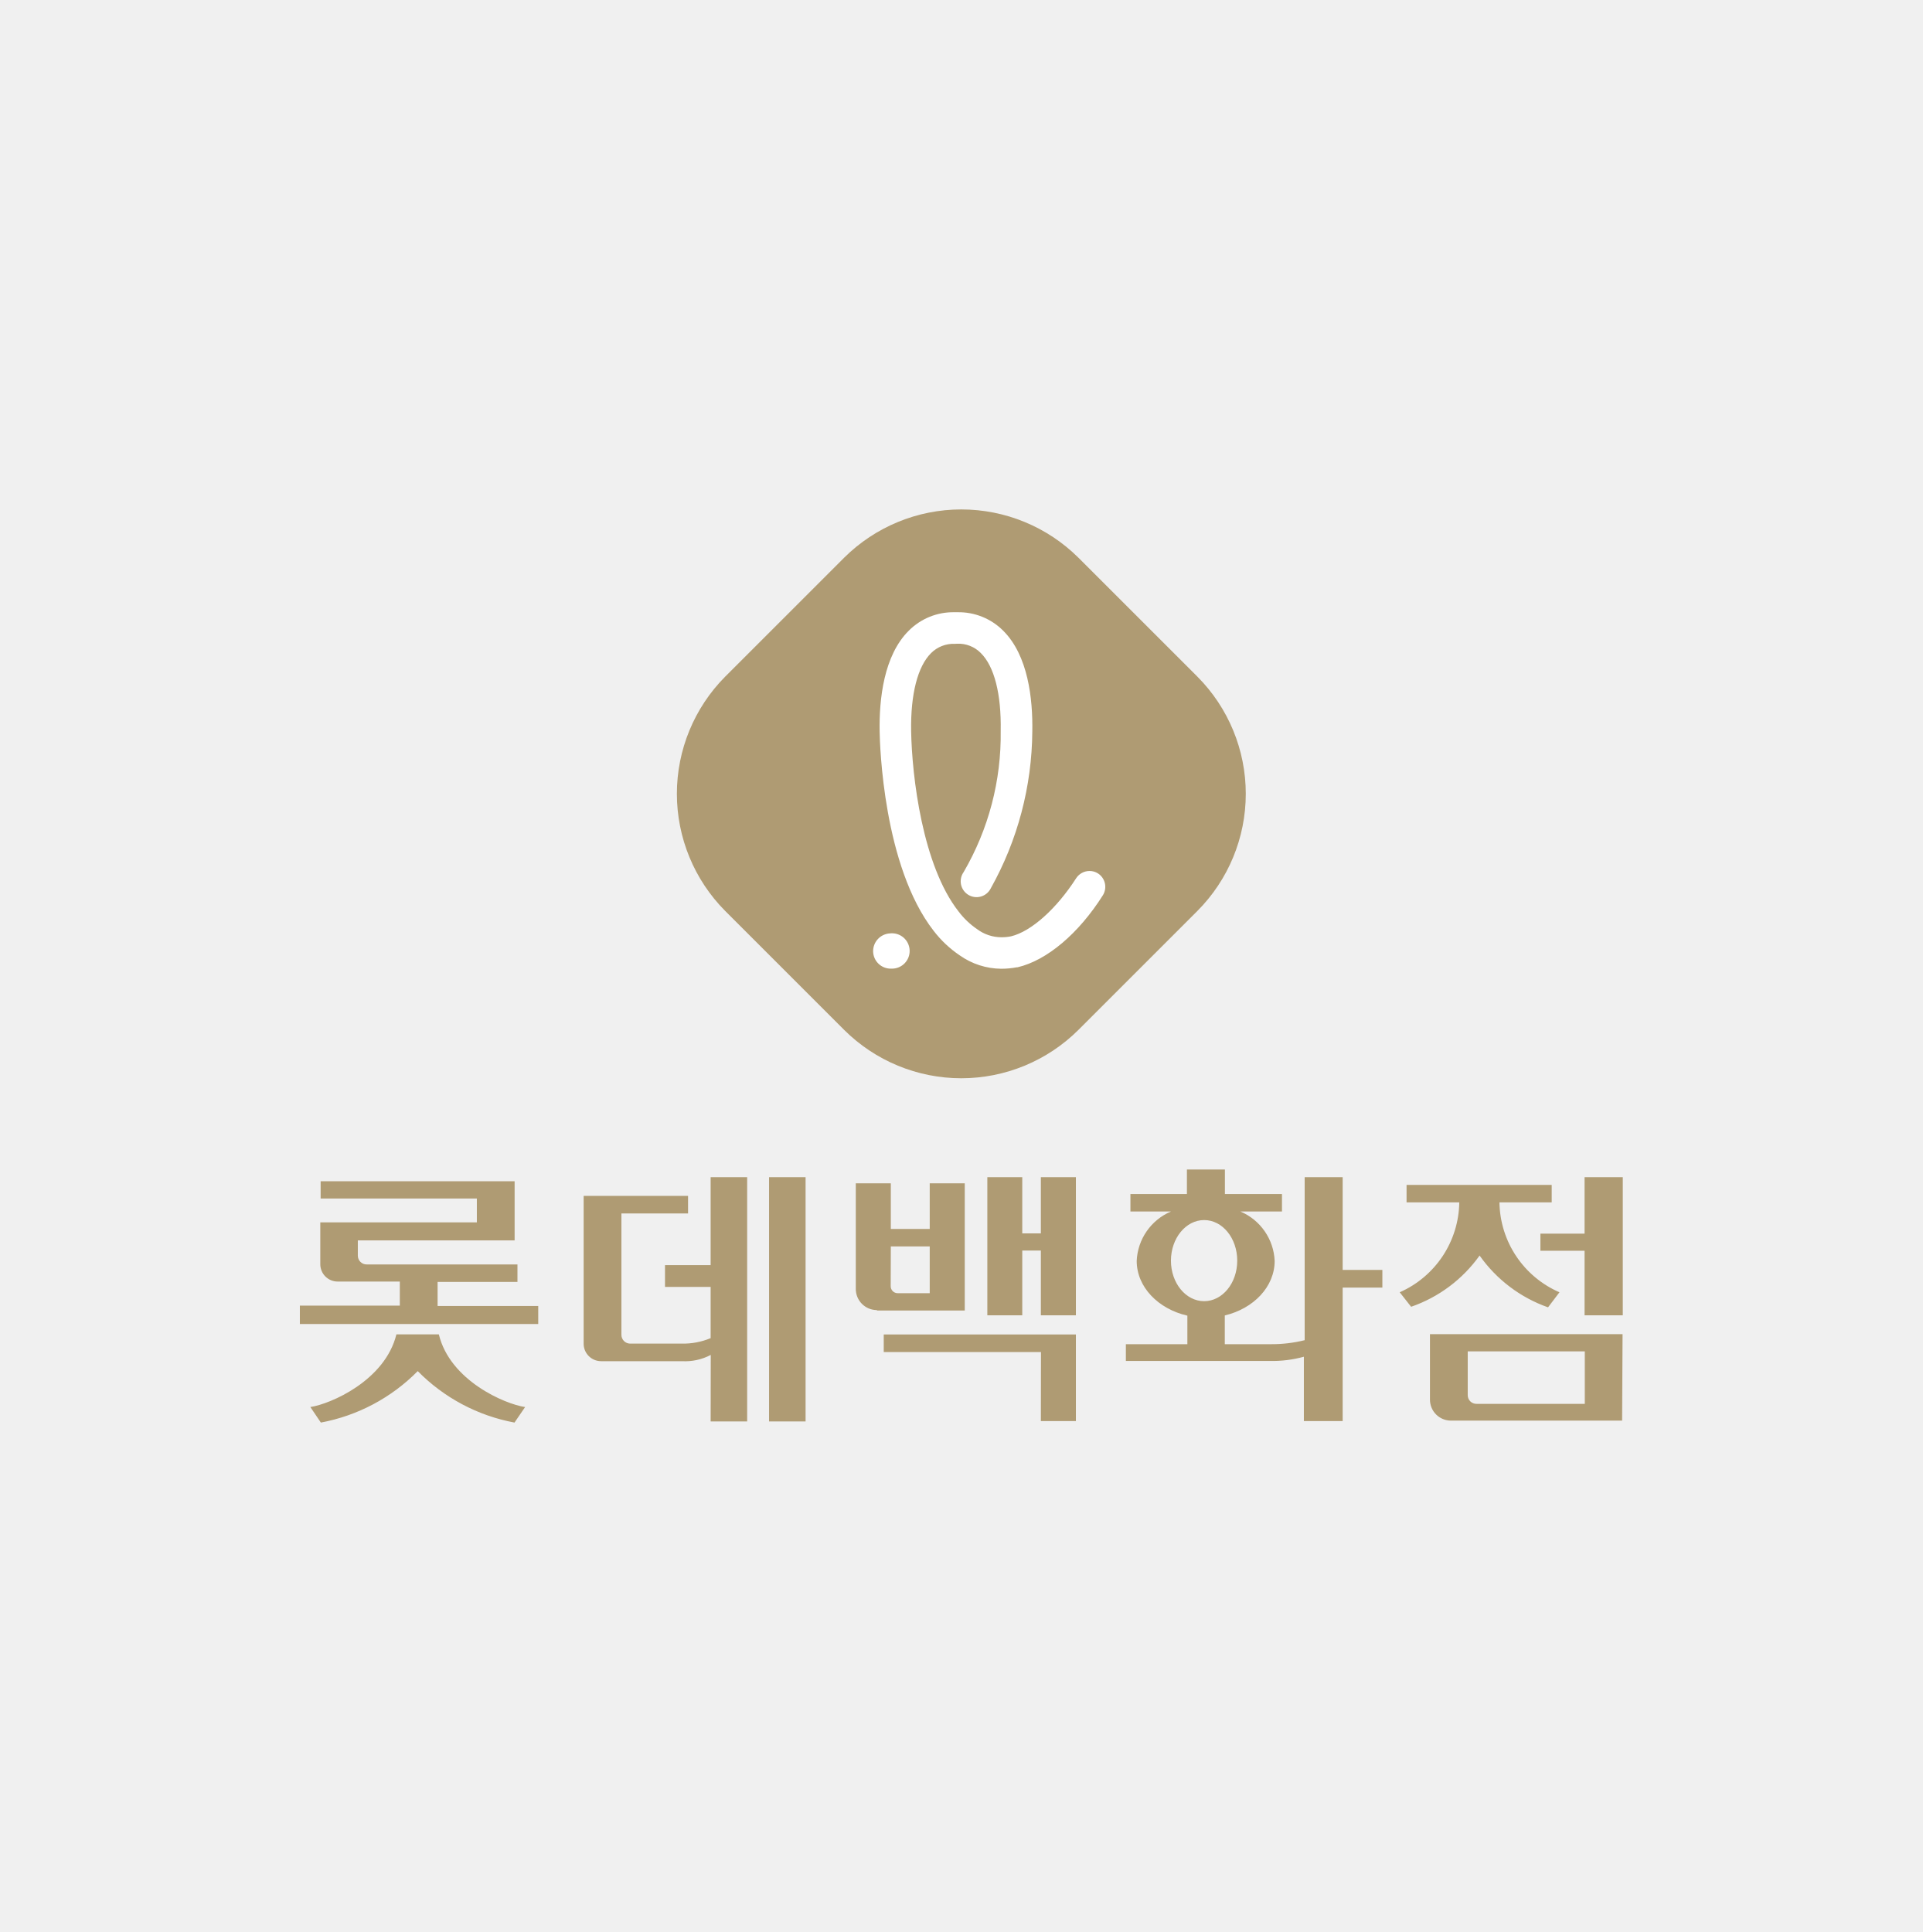
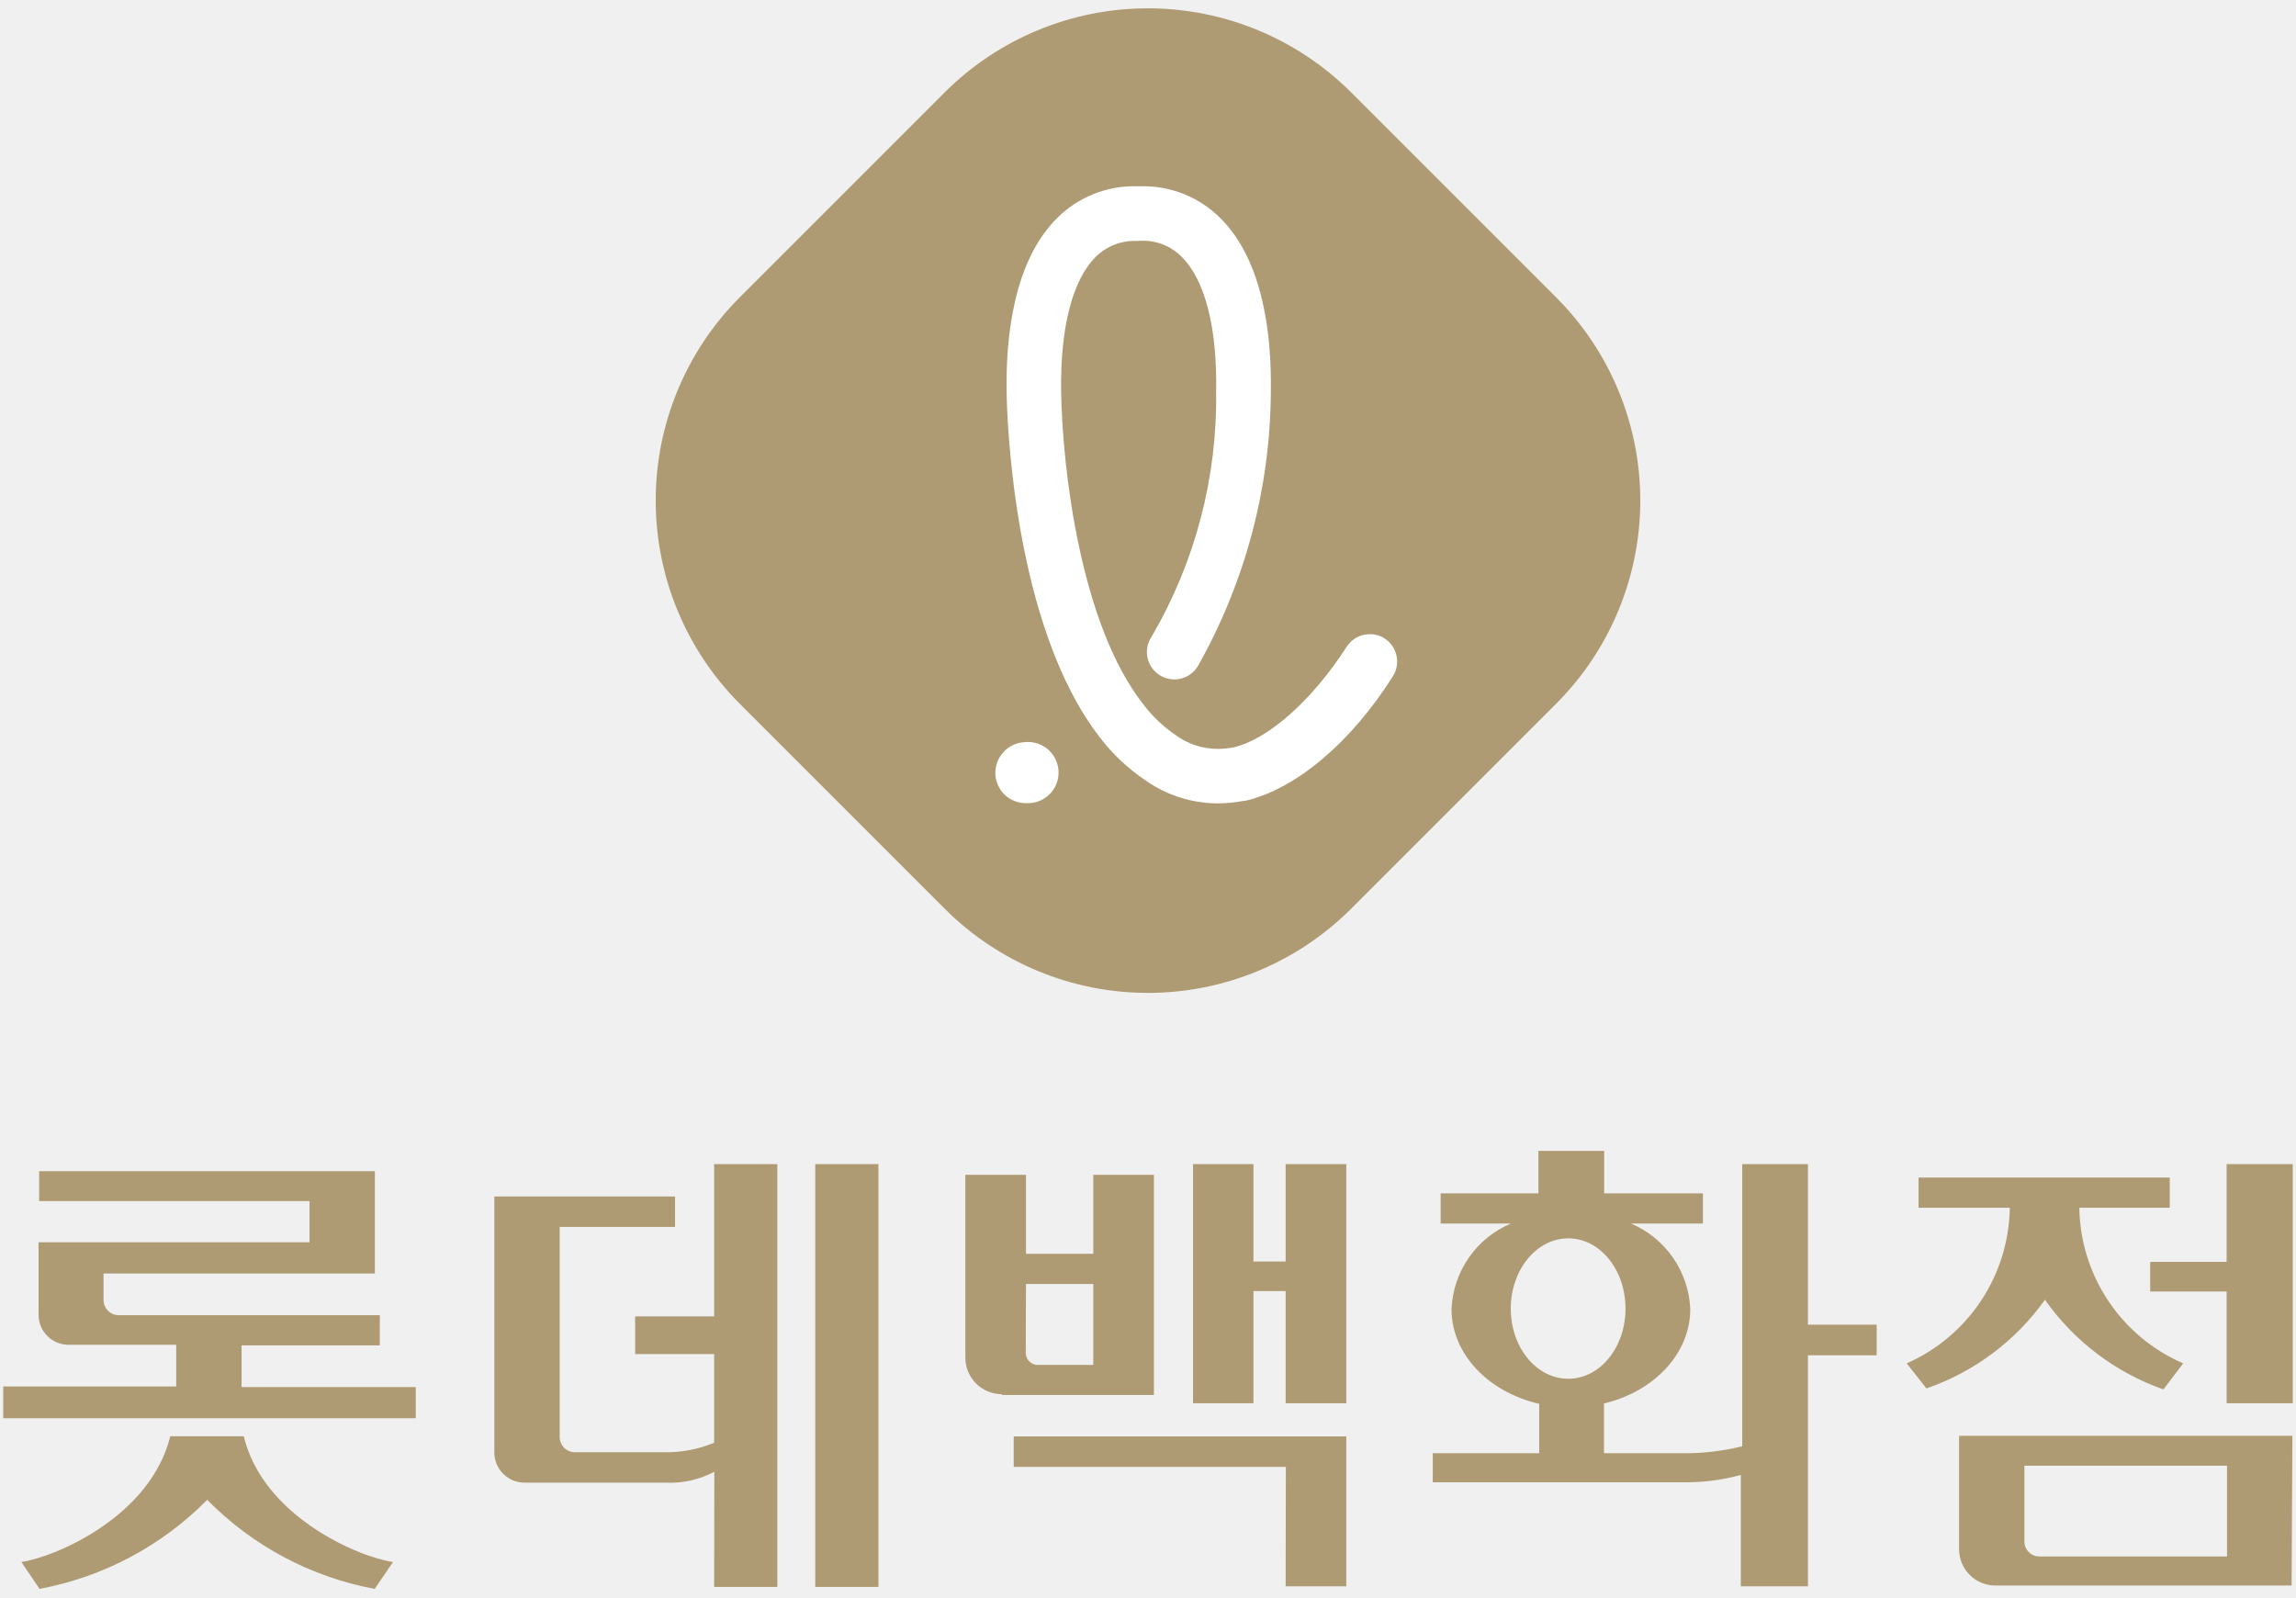
- <svg xmlns="http://www.w3.org/2000/svg" width="200" height="201" viewBox="0 0 200 201" fill="none">
-   <path d="M99.995 112.179C104.562 112.179 108.943 110.37 112.179 107.148L124.559 94.768C127.78 91.532 129.589 87.151 129.589 82.584C129.589 78.018 127.78 73.637 124.559 70.4L112.179 58.021C108.939 54.805 104.56 53 99.995 53C95.43 53 91.051 54.805 87.811 58.021L75.431 70.4C72.215 73.64 70.411 78.02 70.411 82.584C70.411 87.149 72.215 91.529 75.431 94.768L87.811 107.148C91.048 110.37 95.428 112.179 99.995 112.179Z" fill="#AF9B73" />
-   <path d="M92.653 100.775C92.18 100.775 91.726 100.592 91.385 100.265C91.044 99.937 90.844 99.49 90.825 99.018C90.809 98.533 90.984 98.061 91.313 97.703C91.641 97.346 92.097 97.132 92.582 97.107C92.833 97.079 93.086 97.103 93.327 97.177C93.568 97.252 93.791 97.375 93.983 97.539C94.174 97.703 94.33 97.905 94.44 98.132C94.55 98.359 94.612 98.606 94.623 98.858C94.634 99.11 94.592 99.362 94.502 99.597C94.411 99.832 94.273 100.046 94.096 100.226C93.919 100.406 93.707 100.547 93.473 100.642C93.239 100.736 92.988 100.781 92.736 100.775H92.653ZM99.312 66.983C98.858 66.965 98.406 67.041 97.983 67.207C97.56 67.372 97.176 67.623 96.855 67.944C95.454 69.333 94.718 72.217 94.778 76.051C94.861 80.798 95.965 90.045 99.704 94.816C100.24 95.53 100.889 96.152 101.626 96.656C102.358 97.208 103.25 97.508 104.166 97.51C104.501 97.512 104.835 97.48 105.163 97.415C107.288 96.905 109.911 94.531 111.941 91.374C112.092 91.14 112.299 90.948 112.544 90.815C112.789 90.683 113.063 90.614 113.341 90.614C113.648 90.613 113.949 90.699 114.208 90.864C114.574 91.098 114.834 91.467 114.932 91.891C115.03 92.314 114.957 92.76 114.73 93.131C112.214 97.119 108.902 99.92 105.852 100.632H105.781C105.245 100.735 104.7 100.786 104.155 100.786C102.601 100.775 101.088 100.286 99.822 99.386C98.789 98.686 97.875 97.825 97.116 96.834C91.882 90.104 91.525 77.511 91.502 76.098C91.442 72.739 91.929 68.193 94.54 65.606C95.162 64.984 95.903 64.494 96.719 64.165C97.535 63.837 98.409 63.677 99.288 63.695H99.597C100.476 63.678 101.35 63.838 102.165 64.166C102.981 64.495 103.722 64.984 104.344 65.606C106.956 68.193 107.442 72.727 107.383 76.098C107.342 81.816 105.856 87.43 103.063 92.418C102.962 92.623 102.82 92.803 102.645 92.95C102.471 93.096 102.269 93.205 102.05 93.269C101.832 93.334 101.603 93.352 101.377 93.324C101.151 93.295 100.934 93.22 100.738 93.104C100.543 92.987 100.374 92.832 100.241 92.646C100.109 92.461 100.017 92.251 99.969 92.028C99.922 91.805 99.922 91.575 99.968 91.353C100.014 91.13 100.106 90.919 100.238 90.733C102.835 86.277 104.169 81.197 104.095 76.039C104.166 72.205 103.431 69.321 102.018 67.932C101.7 67.611 101.318 67.359 100.897 67.193C100.476 67.028 100.025 66.952 99.573 66.971L99.312 66.983Z" fill="white" />
-   <path d="M164.854 146.053H153.59C153.471 146.055 153.352 146.033 153.241 145.988C153.131 145.944 153.03 145.877 152.945 145.794C152.86 145.71 152.792 145.61 152.746 145.499C152.7 145.389 152.676 145.271 152.676 145.151V140.594H164.854V146.053ZM168.783 138.801H148.748V145.614C148.748 146.194 148.978 146.749 149.387 147.159C149.797 147.568 150.352 147.798 150.931 147.798H168.736L168.783 138.801ZM32.285 146.386L33.377 148C37.204 147.287 40.721 145.418 43.454 142.647C46.182 145.42 49.696 147.289 53.52 148L54.623 146.386C52.523 146.077 46.813 143.644 45.65 138.825H41.235C40.048 143.644 34.362 146.077 32.273 146.386M31.193 137.745H55.989V135.87H45.52V133.365H53.828V131.549H38.149C38.028 131.551 37.908 131.528 37.795 131.483C37.683 131.438 37.581 131.371 37.495 131.286C37.409 131.201 37.34 131.099 37.294 130.988C37.247 130.876 37.223 130.756 37.223 130.635V129.045H53.532V122.896H33.354V124.689H49.603V127.169H33.318V131.514C33.316 131.752 33.362 131.989 33.453 132.21C33.544 132.431 33.677 132.632 33.846 132.801C34.015 132.97 34.216 133.104 34.437 133.195C34.658 133.285 34.895 133.331 35.134 133.33H41.591V135.834H31.193V137.745ZM73.923 147.881H77.721V122.469H73.923V131.62H69.175V133.887H73.923V139.217C72.976 139.611 71.958 139.805 70.932 139.786H65.555C65.313 139.786 65.08 139.69 64.909 139.519C64.737 139.347 64.641 139.115 64.641 138.873V126.244H71.573V124.416H60.712V139.846C60.725 140.317 60.92 140.765 61.257 141.095C61.593 141.425 62.045 141.611 62.517 141.614H70.944C71.982 141.672 73.016 141.446 73.935 140.962L73.923 147.881ZM80 147.881H83.798V122.469H80V147.881ZM92.665 129.674H96.712V134.54H93.377C93.281 134.54 93.186 134.521 93.097 134.484C93.008 134.447 92.928 134.392 92.861 134.324C92.793 134.255 92.74 134.174 92.705 134.085C92.669 133.996 92.651 133.9 92.653 133.804L92.665 129.674ZM91.217 136.344H100.356V123.11H96.712V127.858H92.665V123.11H89.021V134.101C89.021 134.389 89.078 134.675 89.188 134.941C89.298 135.208 89.46 135.45 89.664 135.654C89.868 135.858 90.11 136.019 90.376 136.13C90.643 136.24 90.928 136.297 91.217 136.297M108.273 136.843H111.917V122.469H108.273V128.321H106.338V122.469H102.706V136.843H106.338V130.101H108.273V136.843ZM108.273 147.846H111.917V138.837H91.929V140.665H108.285L108.273 147.846ZM125.258 135.371C123.347 135.371 121.804 133.484 121.804 131.157C121.804 128.831 123.347 126.932 125.258 126.932C127.169 126.932 128.7 128.819 128.7 131.157C128.7 133.496 127.157 135.371 125.258 135.371ZM139.667 133.959H143.798V132.119H139.667V122.469H135.715V139.43C134.55 139.717 133.354 139.857 132.154 139.846H127.406V136.855C130.409 136.143 132.593 133.864 132.593 131.181C132.547 130.075 132.187 129.006 131.557 128.096C130.927 127.186 130.051 126.474 129.032 126.042H133.353V124.226H127.418V121.674H123.466V124.226H117.59V126.042H121.804C120.785 126.474 119.91 127.186 119.28 128.096C118.649 129.006 118.29 130.075 118.243 131.181C118.243 133.899 120.475 136.178 123.513 136.878V139.846H117.116V141.591H132.071C133.273 141.617 134.472 141.469 135.632 141.151V147.846H139.667V133.959ZM156 125.092H161.412V123.276H146.314V125.092H151.798C151.769 127.081 151.17 129.019 150.072 130.677C148.973 132.335 147.422 133.643 145.602 134.445L146.789 135.953C149.659 134.959 152.148 133.096 153.911 130.623C155.667 133.115 158.156 134.999 161.032 136.012L162.219 134.445C160.389 133.653 158.826 132.348 157.718 130.689C156.611 129.03 156.006 127.087 155.976 125.092M168.807 136.843V122.469H164.83V128.344H160.237V130.125H164.83V136.843H168.807Z" fill="#AF9B73" />
+ <svg xmlns="http://www.w3.org/2000/svg" width="138" height="96" viewBox="0 0 138 96" fill="none">
+   <path d="M68.995 59.679C73.562 59.679 77.942 57.87 81.179 54.648L93.559 42.268C96.781 39.032 98.589 34.651 98.589 30.084C98.589 25.518 96.781 21.137 93.559 17.901L81.179 5.521C77.939 2.305 73.56 0.5 68.995 0.5C64.43 0.5 60.051 2.305 56.811 5.521L44.431 17.901C41.215 21.14 39.411 25.52 39.411 30.084C39.411 34.649 41.215 39.029 44.431 42.268L56.811 54.648C60.048 57.87 64.428 59.679 68.995 59.679Z" fill="#AF9B73" />
+   <path d="M61.653 48.275C61.18 48.275 60.726 48.092 60.385 47.765C60.044 47.437 59.844 46.99 59.825 46.518C59.809 46.033 59.984 45.56 60.313 45.203C60.641 44.846 61.097 44.632 61.582 44.607C61.833 44.579 62.086 44.603 62.327 44.678C62.568 44.752 62.791 44.875 62.983 45.039C63.174 45.203 63.33 45.405 63.44 45.632C63.55 45.859 63.612 46.106 63.623 46.358C63.634 46.61 63.592 46.862 63.502 47.097C63.411 47.332 63.273 47.546 63.096 47.726C62.919 47.906 62.707 48.047 62.473 48.142C62.239 48.236 61.988 48.281 61.736 48.275H61.653ZM68.312 14.482C67.858 14.465 67.406 14.541 66.983 14.707C66.56 14.872 66.176 15.123 65.855 15.444C64.454 16.833 63.718 19.717 63.778 23.551C63.861 28.298 64.965 37.545 68.704 42.316C69.24 43.03 69.889 43.652 70.626 44.156C71.358 44.708 72.25 45.008 73.166 45.011C73.501 45.012 73.835 44.98 74.163 44.916C76.288 44.405 78.911 42.031 80.941 38.874C81.092 38.64 81.299 38.448 81.544 38.315C81.789 38.183 82.063 38.114 82.341 38.114C82.648 38.113 82.949 38.199 83.208 38.364C83.574 38.598 83.834 38.967 83.932 39.391C84.03 39.814 83.957 40.26 83.73 40.631C81.214 44.619 77.902 47.42 74.852 48.132H74.781C74.245 48.235 73.7 48.286 73.154 48.286C71.601 48.275 70.088 47.786 68.822 46.886C67.789 46.186 66.875 45.325 66.116 44.334C60.882 37.604 60.526 25.011 60.502 23.598C60.443 20.239 60.929 15.693 63.54 13.106C64.162 12.484 64.903 11.994 65.719 11.665C66.535 11.337 67.409 11.177 68.288 11.195H68.597C69.476 11.178 70.35 11.338 71.165 11.666C71.981 11.995 72.722 12.484 73.344 13.106C75.956 15.693 76.442 20.227 76.383 23.598C76.342 29.316 74.856 34.93 72.063 39.919C71.962 40.123 71.82 40.303 71.645 40.45C71.471 40.596 71.269 40.705 71.05 40.77C70.832 40.834 70.603 40.852 70.377 40.824C70.151 40.795 69.934 40.72 69.738 40.604C69.543 40.487 69.374 40.331 69.242 40.146C69.109 39.961 69.017 39.751 68.969 39.528C68.922 39.305 68.922 39.075 68.968 38.852C69.014 38.63 69.106 38.419 69.238 38.233C71.835 33.777 73.169 28.697 73.095 23.539C73.166 19.705 72.43 16.821 71.018 15.432C70.7 15.111 70.318 14.859 69.897 14.693C69.476 14.528 69.025 14.452 68.573 14.471L68.312 14.482Z" fill="white" />
+   <path d="M133.854 93.553H122.59C122.471 93.555 122.352 93.533 122.241 93.488C122.131 93.444 122.03 93.377 121.945 93.293C121.86 93.21 121.792 93.11 121.746 92.999C121.7 92.889 121.676 92.771 121.676 92.651V88.094H133.854V93.553ZM137.783 86.301H117.748V93.114C117.748 93.694 117.978 94.249 118.387 94.659C118.797 95.068 119.352 95.298 119.931 95.298H137.736L137.783 86.301ZM1.285 93.886L2.377 95.5C6.204 94.787 9.721 92.918 12.454 90.147C15.182 92.92 18.695 94.789 22.52 95.5L23.623 93.886C21.523 93.577 15.813 91.144 14.65 86.325H10.235C9.048 91.144 3.362 93.577 1.273 93.886M0.193 85.245H24.988V83.37H14.52V80.865H22.828V79.049H7.149C7.028 79.051 6.908 79.028 6.795 78.983C6.683 78.938 6.581 78.871 6.495 78.786C6.409 78.701 6.34 78.599 6.294 78.488C6.247 78.376 6.223 78.256 6.223 78.135V76.545H22.532V70.396H2.354V72.189H18.603V74.669H2.318V79.013C2.316 79.252 2.362 79.489 2.453 79.71C2.544 79.931 2.677 80.132 2.846 80.301C3.015 80.47 3.216 80.604 3.437 80.695C3.658 80.785 3.895 80.831 4.134 80.829H10.591V83.334H0.193V85.245ZM42.923 95.381H46.721V69.969H42.923V79.12H38.175V81.387H42.923V86.717C41.976 87.111 40.958 87.305 39.932 87.287H34.555C34.313 87.287 34.08 87.19 33.909 87.019C33.737 86.847 33.641 86.615 33.641 86.373V73.743H40.573V71.916H29.712V87.346C29.725 87.817 29.92 88.265 30.257 88.595C30.593 88.925 31.045 89.111 31.517 89.114H39.944C40.982 89.172 42.016 88.946 42.935 88.462L42.923 95.381ZM49 95.381H52.798V69.969H49V95.381ZM61.665 77.174H65.712V82.04H62.377C62.281 82.04 62.186 82.021 62.097 81.984C62.008 81.947 61.928 81.892 61.861 81.824C61.793 81.755 61.74 81.674 61.705 81.585C61.669 81.496 61.651 81.4 61.653 81.304L61.665 77.174ZM60.217 83.844H69.356V70.61H65.712V75.358H61.665V70.61H58.021V81.601C58.021 81.889 58.078 82.175 58.188 82.441C58.298 82.708 58.46 82.95 58.664 83.154C58.868 83.358 59.11 83.519 59.376 83.63C59.643 83.74 59.928 83.797 60.217 83.797M77.273 84.343H80.917V69.969H77.273V75.821H75.338V69.969H71.706V84.343H75.338V77.601H77.273V84.343ZM77.273 95.346H80.917V86.337H60.929V88.165H77.285L77.273 95.346ZM94.258 82.871C92.347 82.871 90.804 80.984 90.804 78.657C90.804 76.331 92.347 74.432 94.258 74.432C96.169 74.432 97.7 76.319 97.7 78.657C97.7 80.996 96.157 82.871 94.258 82.871ZM108.667 81.459H112.798V79.619H108.667V69.969H104.715V86.93C103.55 87.217 102.354 87.357 101.154 87.346H96.406V84.355C99.409 83.643 101.593 81.364 101.593 78.681C101.547 77.576 101.187 76.506 100.557 75.596C99.927 74.686 99.051 73.974 98.032 73.542H102.353V71.726H96.418V69.174H92.466V71.726H86.59V73.542H90.804C89.785 73.974 88.91 74.686 88.28 75.596C87.649 76.506 87.29 77.576 87.243 78.681C87.243 81.399 89.475 83.678 92.513 84.379V87.346H86.116V89.091H101.071C102.273 89.117 103.472 88.969 104.632 88.651V95.346H108.667V81.459ZM125 72.592H130.412V70.776H115.314V72.592H120.798C120.769 74.581 120.17 76.519 119.072 78.177C117.973 79.835 116.422 81.143 114.602 81.945L115.789 83.453C118.659 82.459 121.148 80.596 122.911 78.123C124.667 80.615 127.156 82.499 130.032 83.512L131.219 81.945C129.389 81.153 127.826 79.848 126.718 78.189C125.611 76.53 125.006 74.587 124.976 72.592M137.807 84.343V69.969H133.83V75.844H129.237V77.625H133.83V84.343H137.807Z" fill="#AF9B73" />
</svg>
